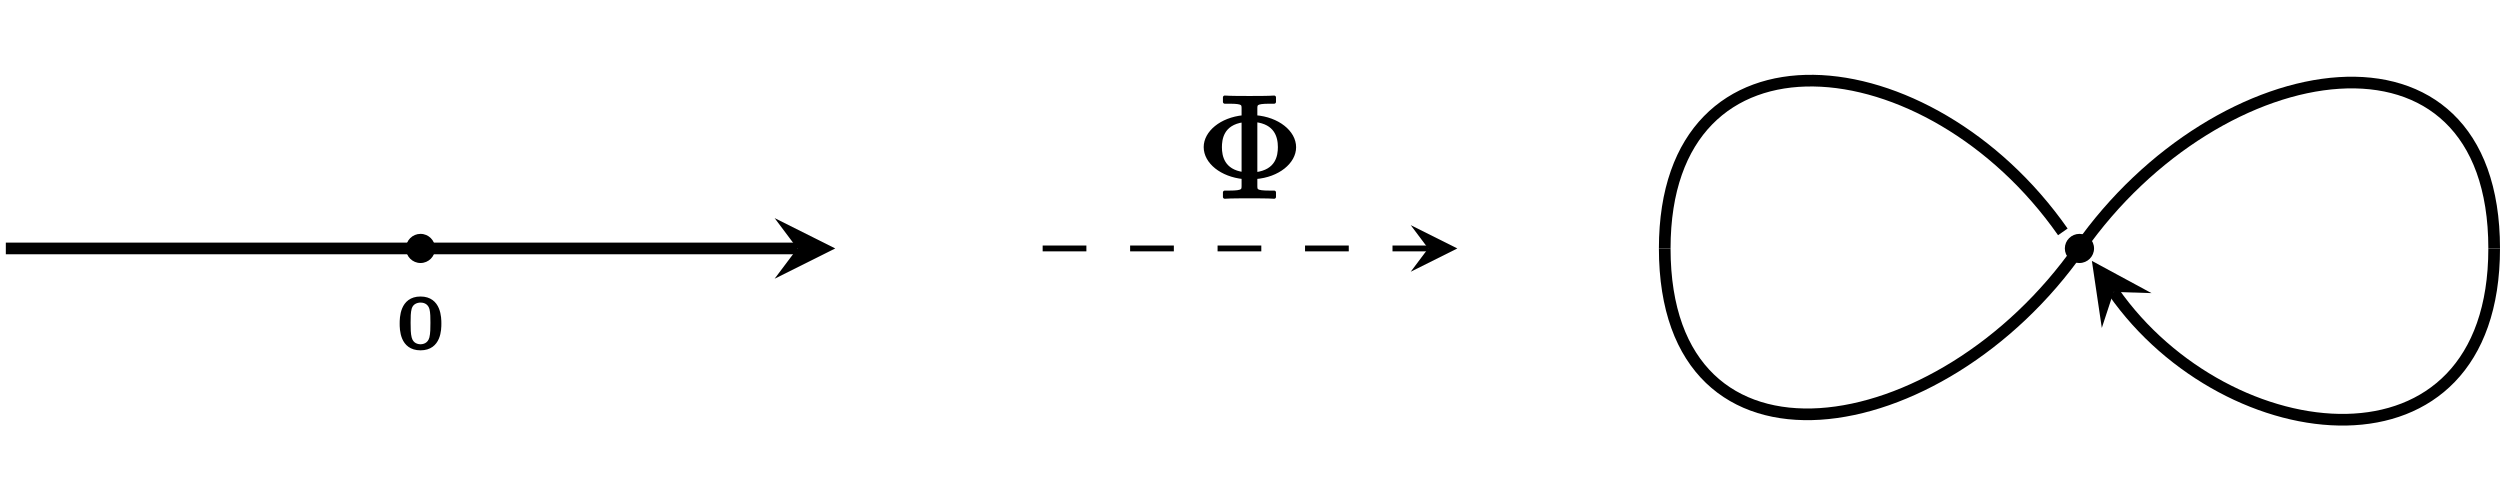
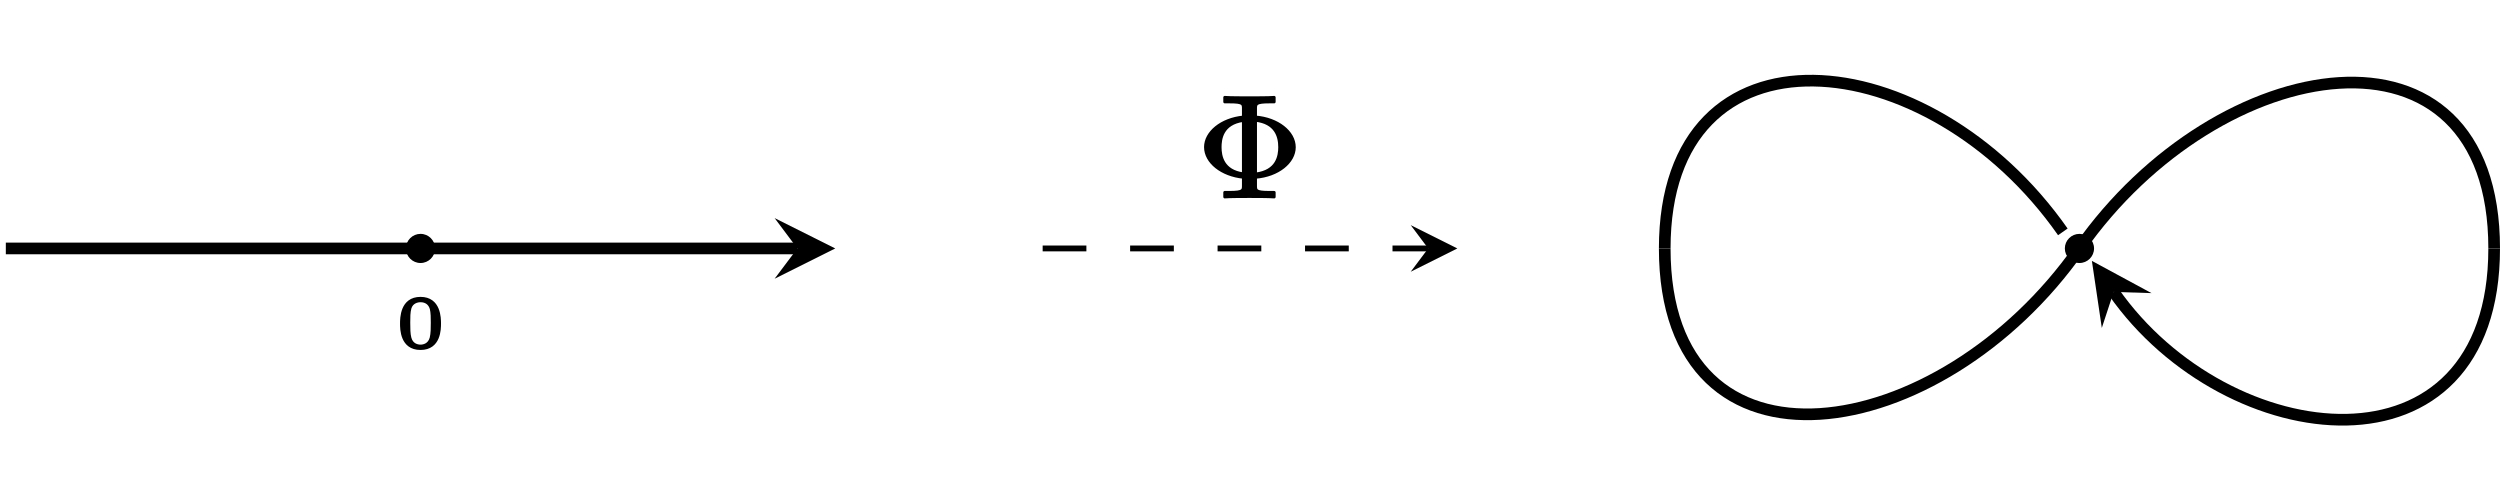
<svg xmlns="http://www.w3.org/2000/svg" xmlns:xlink="http://www.w3.org/1999/xlink" version="1.1" width="170.876pt" height="33.961pt" viewBox="-70.008 -70.008 170.876 33.961">
  <defs>
    <path id="g0-8" d="M3.975-1.345C5.519-1.465 6.625-2.391 6.625-3.397C6.625-4.433 5.489-5.34 3.975-5.46V-6.017C3.975-6.356 3.975-6.496 4.922-6.496H5.25V-6.804C4.892-6.775 3.975-6.775 3.567-6.775S2.232-6.775 1.873-6.804V-6.496H2.202C3.148-6.496 3.148-6.366 3.148-6.017V-5.46C1.624-5.31 .558-4.394 .558-3.407C.558-2.381 1.664-1.494 3.148-1.345V-.787C3.148-.448 3.148-.309 2.202-.309H1.873V0C2.232-.03 3.148-.03 3.557-.03S4.892-.03 5.25 0V-.309H4.922C3.975-.309 3.975-.438 3.975-.787V-1.345ZM3.148-1.574C1.733-1.763 1.554-2.78 1.554-3.397C1.554-3.915 1.654-5.031 3.148-5.23V-1.574ZM3.975-5.24C5.35-5.081 5.629-4.164 5.629-3.407C5.629-2.809 5.479-1.743 3.975-1.564V-5.24Z" />
    <path id="g1-48" d="M2.994-1.594C2.994-1.953 2.994-3.318 1.694-3.318S.394-1.953 .394-1.594C.394-1.23 .394 .11 1.694 .11S2.994-1.23 2.994-1.594ZM1.694-.055C1.509-.055 1.091-.12 .966-.623C.897-.892 .892-1.245 .892-1.654C.892-2.022 .892-2.366 .971-2.65C1.096-3.068 1.479-3.153 1.694-3.153C2.062-3.153 2.326-2.964 2.426-2.615C2.496-2.361 2.496-1.948 2.496-1.654C2.496-1.315 2.496-.912 2.421-.613C2.291-.13 1.893-.055 1.694-.055Z" />
  </defs>
  <g id="page1">
    <path d="M-69.61-53.027H-15.508" stroke="#000" fill="none" stroke-width=".797" />
    <path d="M-12.918-53.027L-17.063-55.102L-15.508-53.027L-17.063-50.957" />
    <path d="M-40.27-53.027C-40.27-53.578-40.715-54.023-41.266-54.023C-41.813-54.023-42.262-53.578-42.262-53.027C-42.262-52.477-41.813-52.031-41.266-52.031C-40.715-52.031-40.27-52.477-40.27-53.027Z" />
    <g transform="matrix(1 0 0 1 -115.0823 6.73)">
-       <use stroke="#000" stroke-width="0.25" stroke-linejoin="round" x="72.123" y="-53.028" xlink:href="#g1-48" />
+       <use stroke="#000" stroke-width="0.20" stroke-linejoin="round" x="72.123" y="-53.028" xlink:href="#g1-48" />
    </g>
    <path d="M1.258-53.027H27.609" stroke="#000" fill="none" stroke-width=".399" stroke-miterlimit="10" stroke-dasharray="2.989 2.989" />
    <path d="M29.602-53.027L26.414-54.621L27.609-53.027L26.414-51.434" />
    <g transform="matrix(1 0 0 1 -60.2913 -3.5198)">
-       <use stroke="#000" stroke-width="0.25" stroke-linejoin="round" x="72.123" y="-53.028" xlink:href="#g0-8" />
+       <use stroke="#000" stroke-width="0.20" stroke-linejoin="round" x="72.123" y="-53.028" xlink:href="#g0-8" />
    </g>
    <path d="M72.125-53.027C81.633-66.609 100.469-69.609 100.469-53.027" stroke="#000" fill="none" stroke-width=".797" stroke-miterlimit="10" />
    <path d="M100.469-53.027C100.469-36.879 82.234-38.949 74.461-50.055" stroke="#000" fill="none" stroke-width=".797" stroke-miterlimit="10" />
    <path d="M72.973-52.176L73.652-47.594L74.461-50.055L77.047-49.973" />
    <path d="M70.988-54.16C61.824-67.25 43.777-69.008 43.777-53.027" stroke="#000" fill="none" stroke-width=".797" stroke-miterlimit="10" />
    <path d="M43.777-53.027C43.777-36.445 62.613-39.445 72.125-53.027" stroke="#000" fill="none" stroke-width=".797" stroke-miterlimit="10" />
    <path d="M73.121-53.027C73.121-53.578 72.672-54.023 72.125-54.023C71.574-54.023 71.125-53.578 71.125-53.027C71.125-52.477 71.574-52.031 72.125-52.031C72.672-52.031 73.121-52.477 73.121-53.027Z" />
  </g>
</svg>
